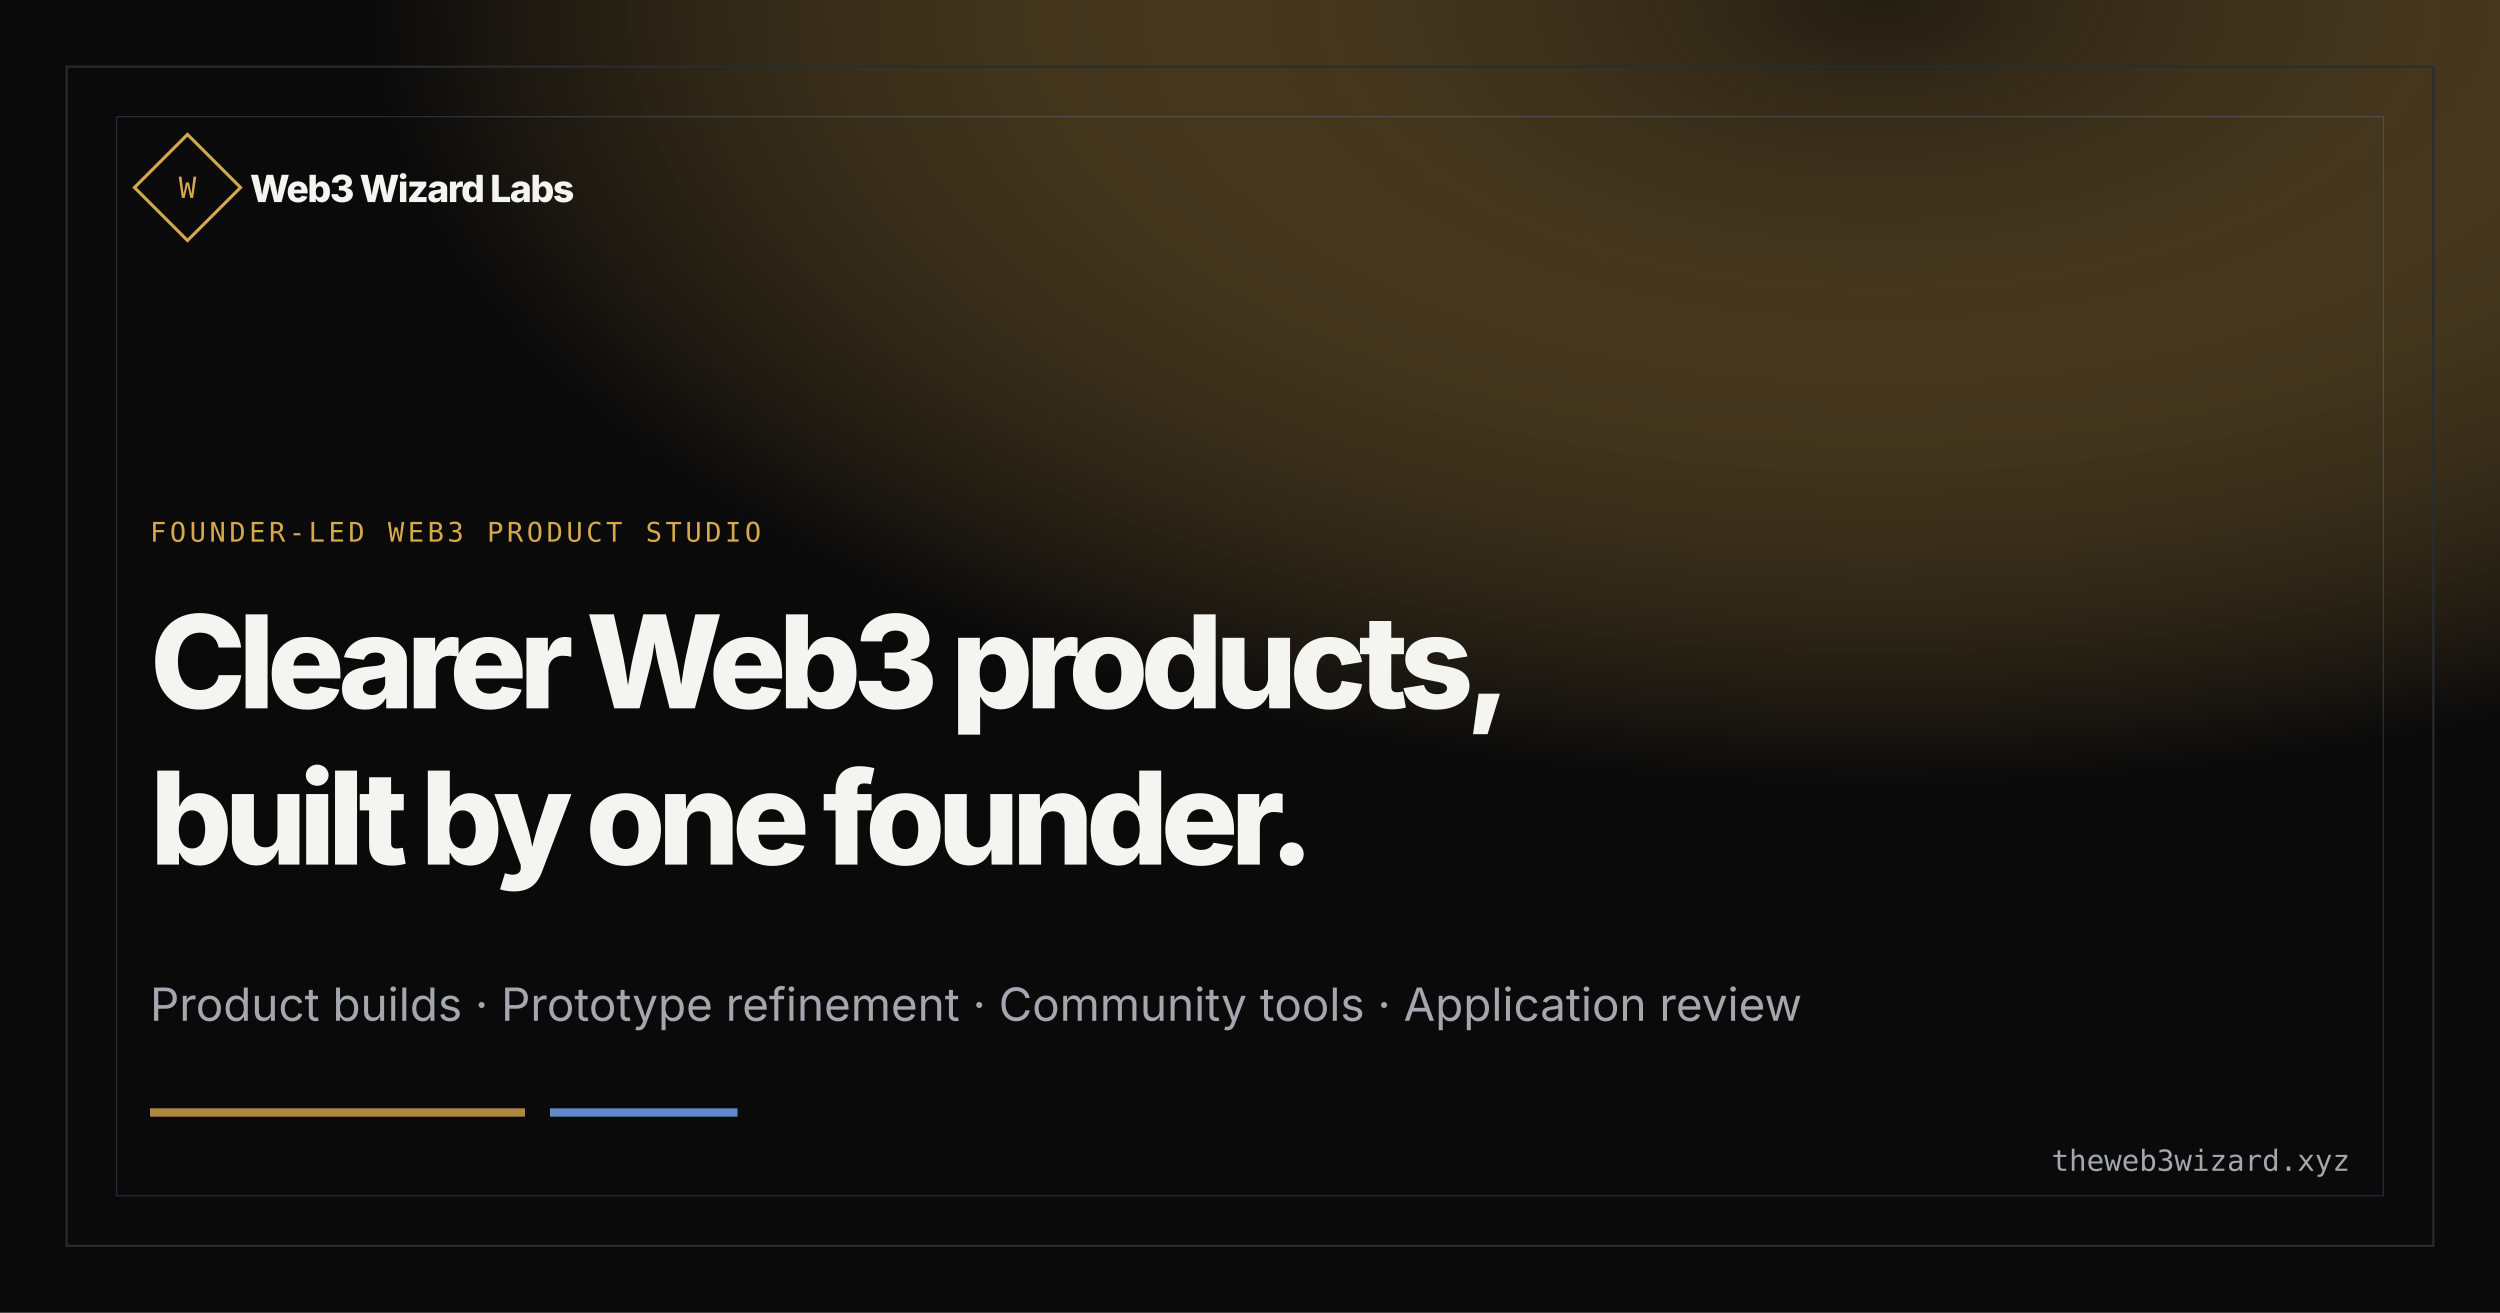
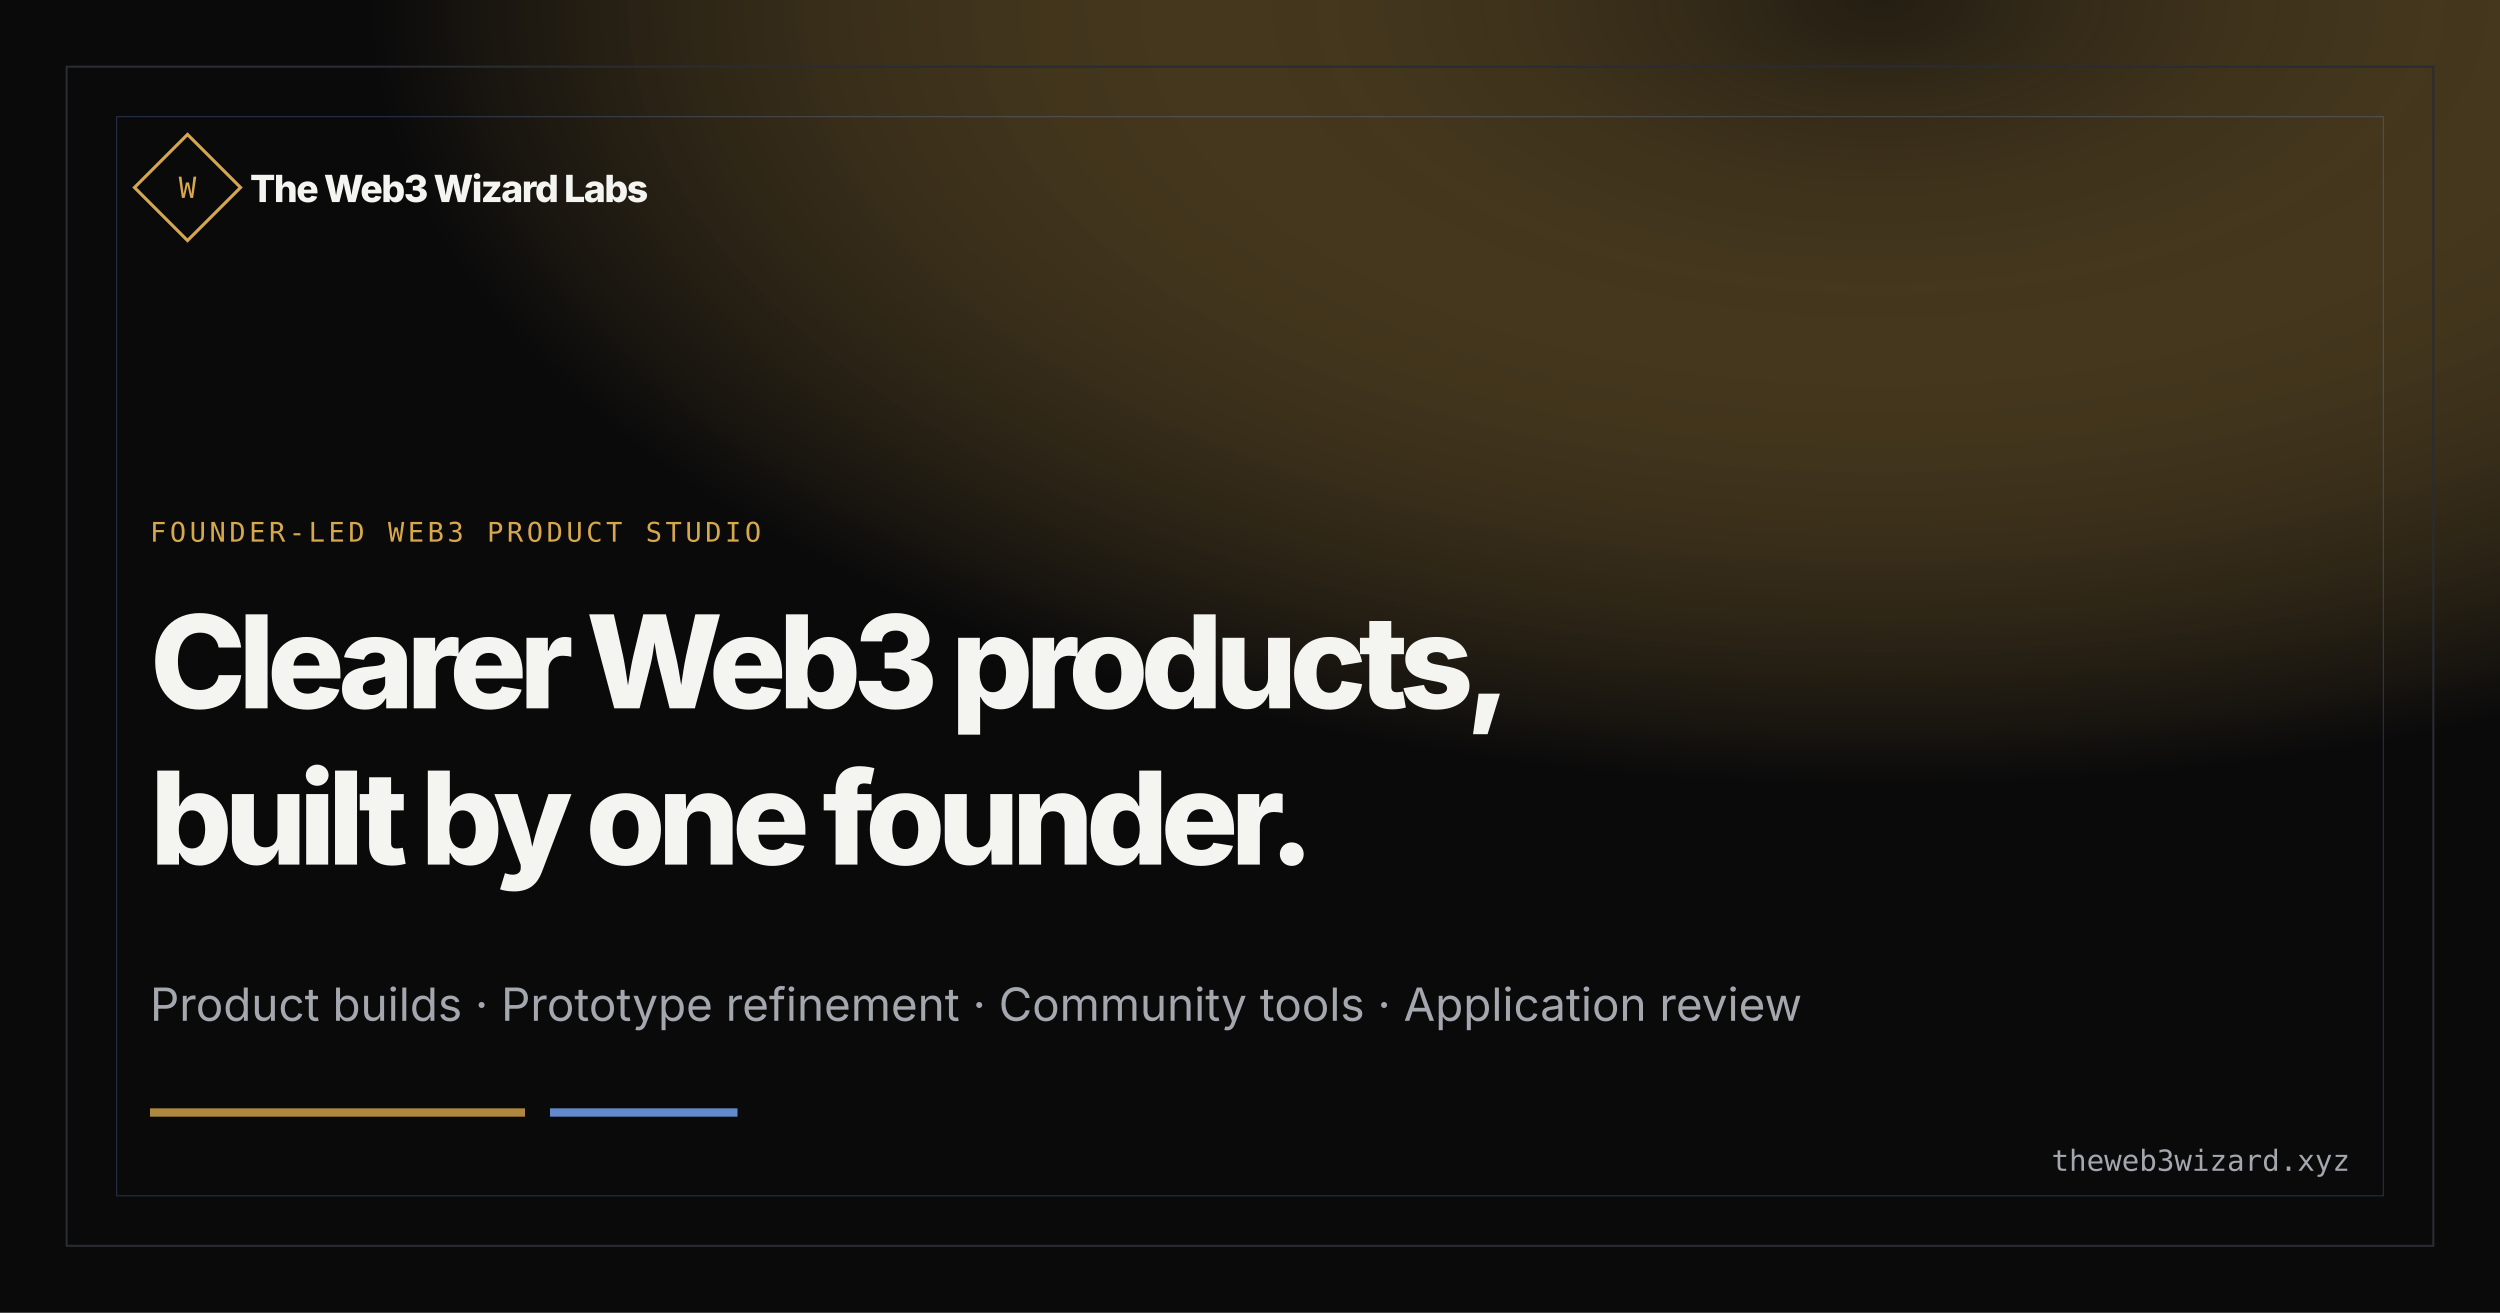
<svg xmlns="http://www.w3.org/2000/svg" width="1200" height="630" viewBox="0 0 1200 630">
  <defs>
    <radialGradient id="bg" cx="75%" cy="0%" r="60%">
      <stop offset="0%" stop-color="#d7a84b" stop-opacity="0.12" />
      <stop offset="100%" stop-color="#0a0a0b" stop-opacity="1" />
    </radialGradient>
  </defs>
  <rect width="1200" height="630" fill="#0a0a0b" />
  <rect width="1200" height="630" fill="url(#bg)" />
  <rect x="32" y="32" width="1136" height="566" fill="none" stroke="#292c31" stroke-width="1" />
  <rect x="56" y="56" width="1088" height="518" fill="none" stroke="#78a9ff" stroke-width="0.5" opacity="0.25" />
  <rect x="72" y="72" width="36" height="36" fill="none" stroke="#d7a84b" stroke-width="1.5" transform="rotate(45 90 90)" />
  <text x="90" y="95" font-family="monospace" font-size="14" font-weight="500" fill="#d7a84b" text-anchor="middle">W</text>
-   <text x="120" y="97" font-family="Inter, system-ui, sans-serif" font-size="18" font-weight="800" fill="#f4f4f1" letter-spacing="-0.04em">Web3 Wizard Labs</text>
+   <text x="120" y="97" font-family="Inter, system-ui, sans-serif" font-size="18" font-weight="800" fill="#f4f4f1" letter-spacing="-0.04em">The Web3 Wizard Labs</text>
  <text x="72" y="260" font-family="monospace" font-size="13" font-weight="500" fill="#d7a84b" letter-spacing="0.13em">FOUNDER-LED WEB3 PRODUCT STUDIO</text>
  <text x="72" y="340" font-family="Inter, system-ui, sans-serif" font-size="62" font-weight="800" fill="#f4f4f1" letter-spacing="-0.06em">Clearer Web3 products,</text>
  <text x="72" y="415" font-family="Inter, system-ui, sans-serif" font-size="62" font-weight="800" fill="#f4f4f1" letter-spacing="-0.06em">built by one founder.</text>
  <text x="72" y="490" font-family="Inter, system-ui, sans-serif" font-size="22" fill="#a4a7ae">Product builds · Prototype refinement · Community tools · Application review</text>
  <rect x="72" y="532" width="180" height="4" fill="#d7a84b" opacity="0.8" />
  <rect x="264" y="532" width="90" height="4" fill="#78a9ff" opacity="0.8" />
  <text x="1128" y="562" font-family="monospace" font-size="14" fill="#a4a7ae" text-anchor="end">theweb3wizard.xyz</text>
</svg>
